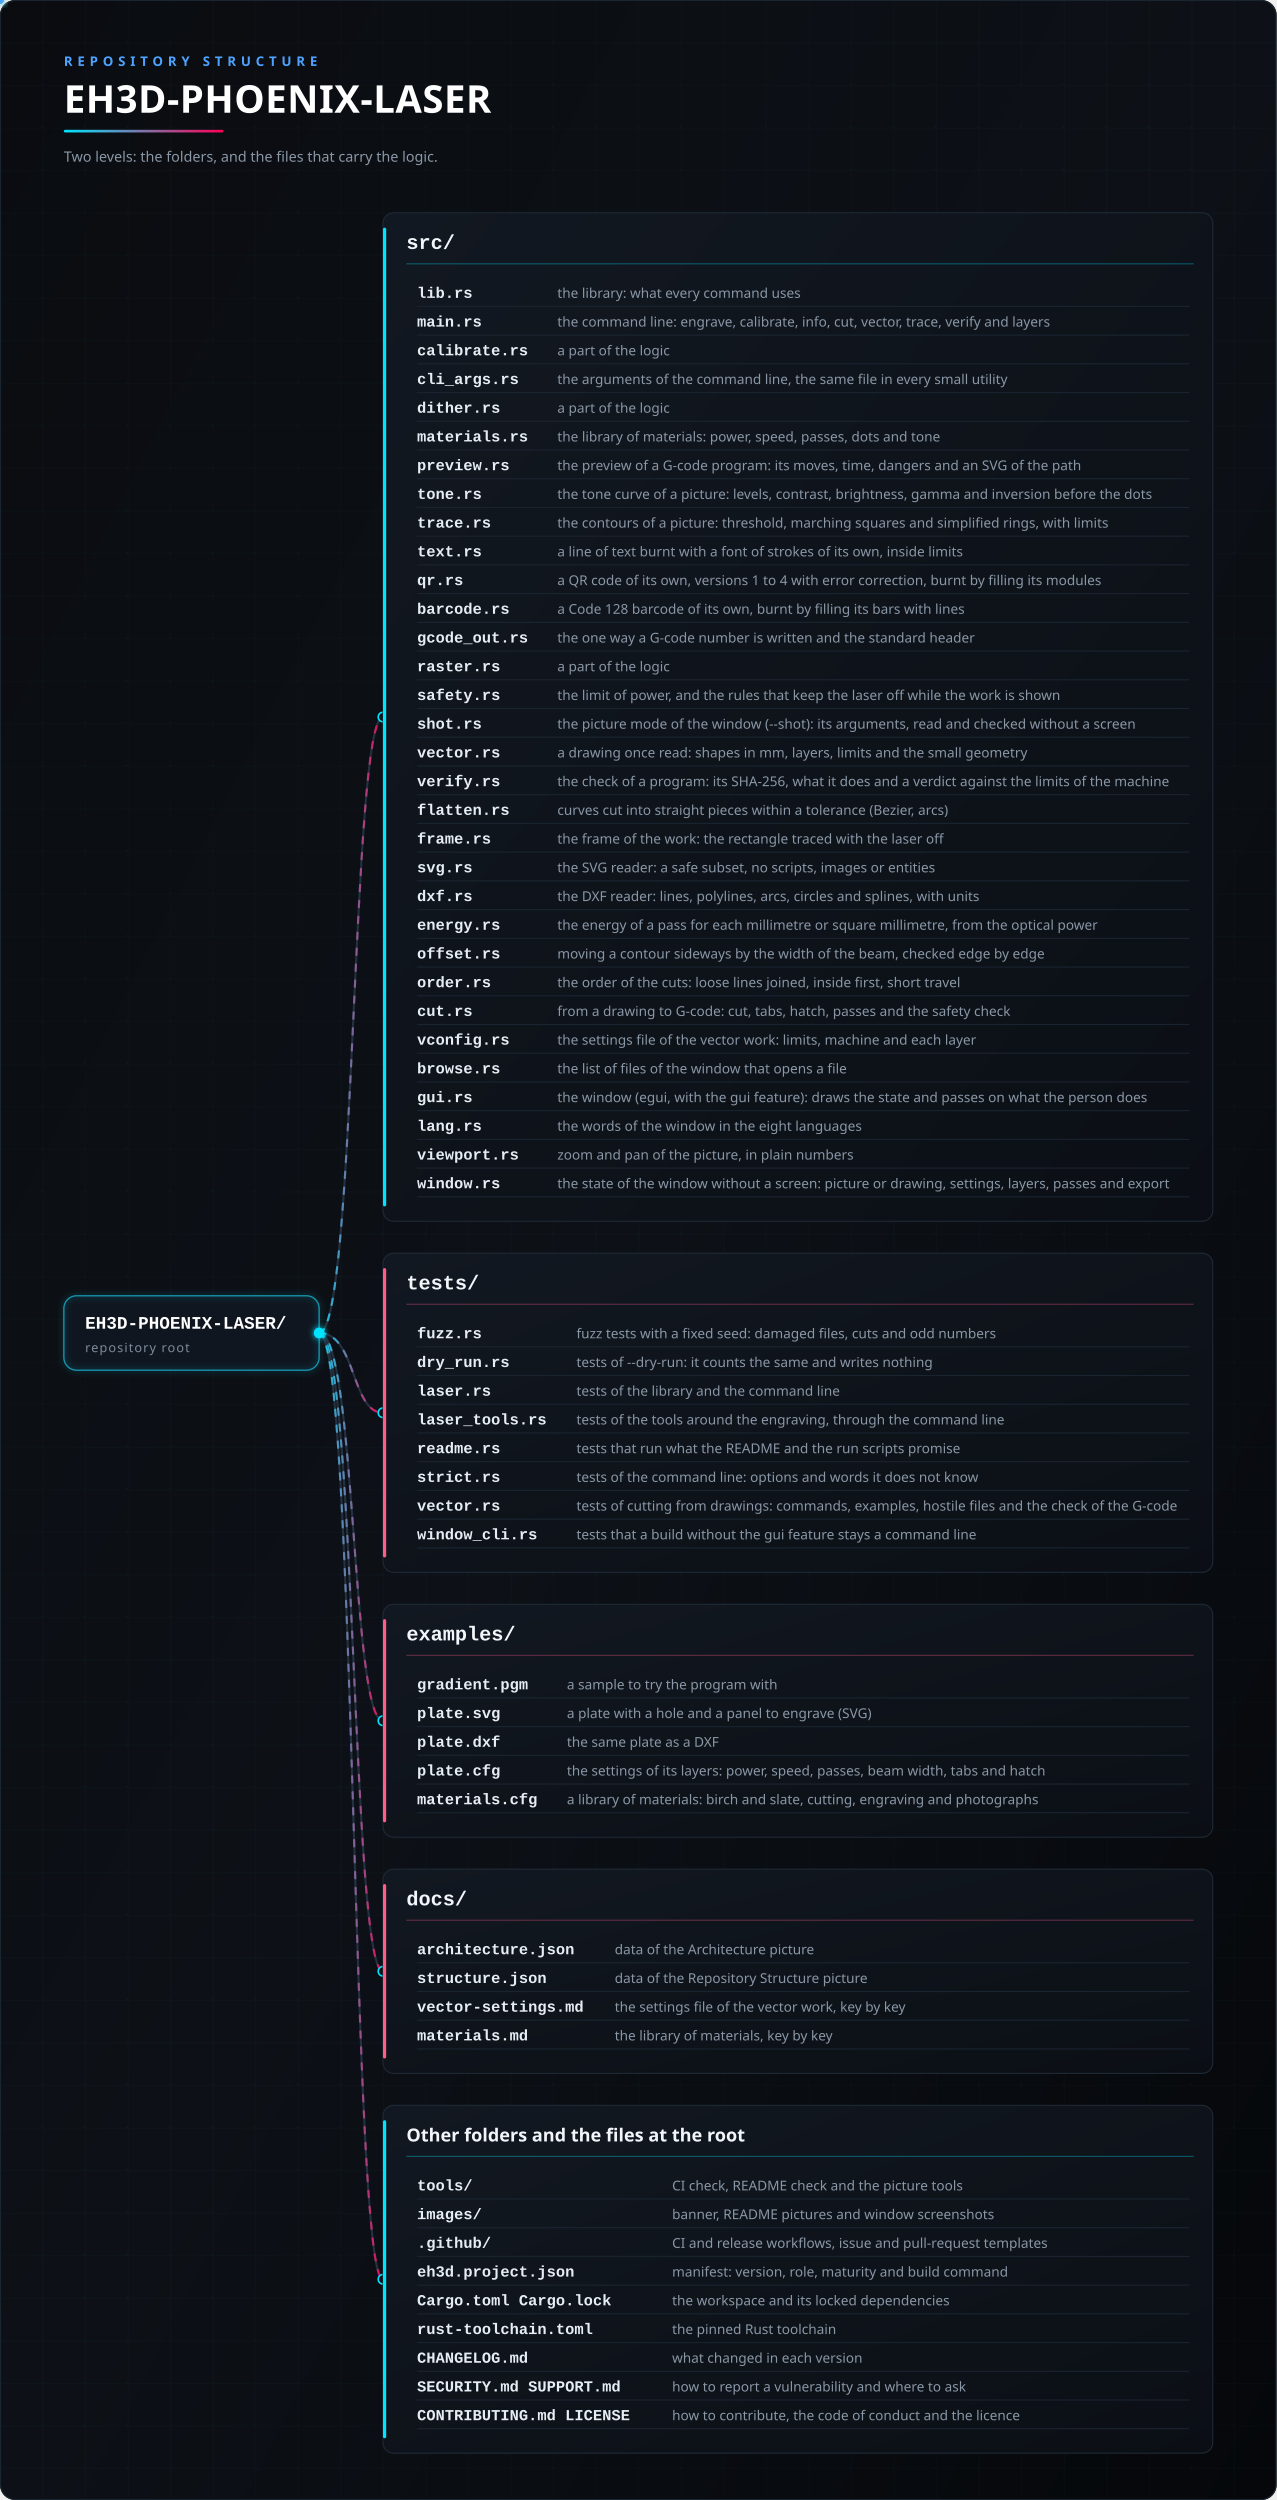
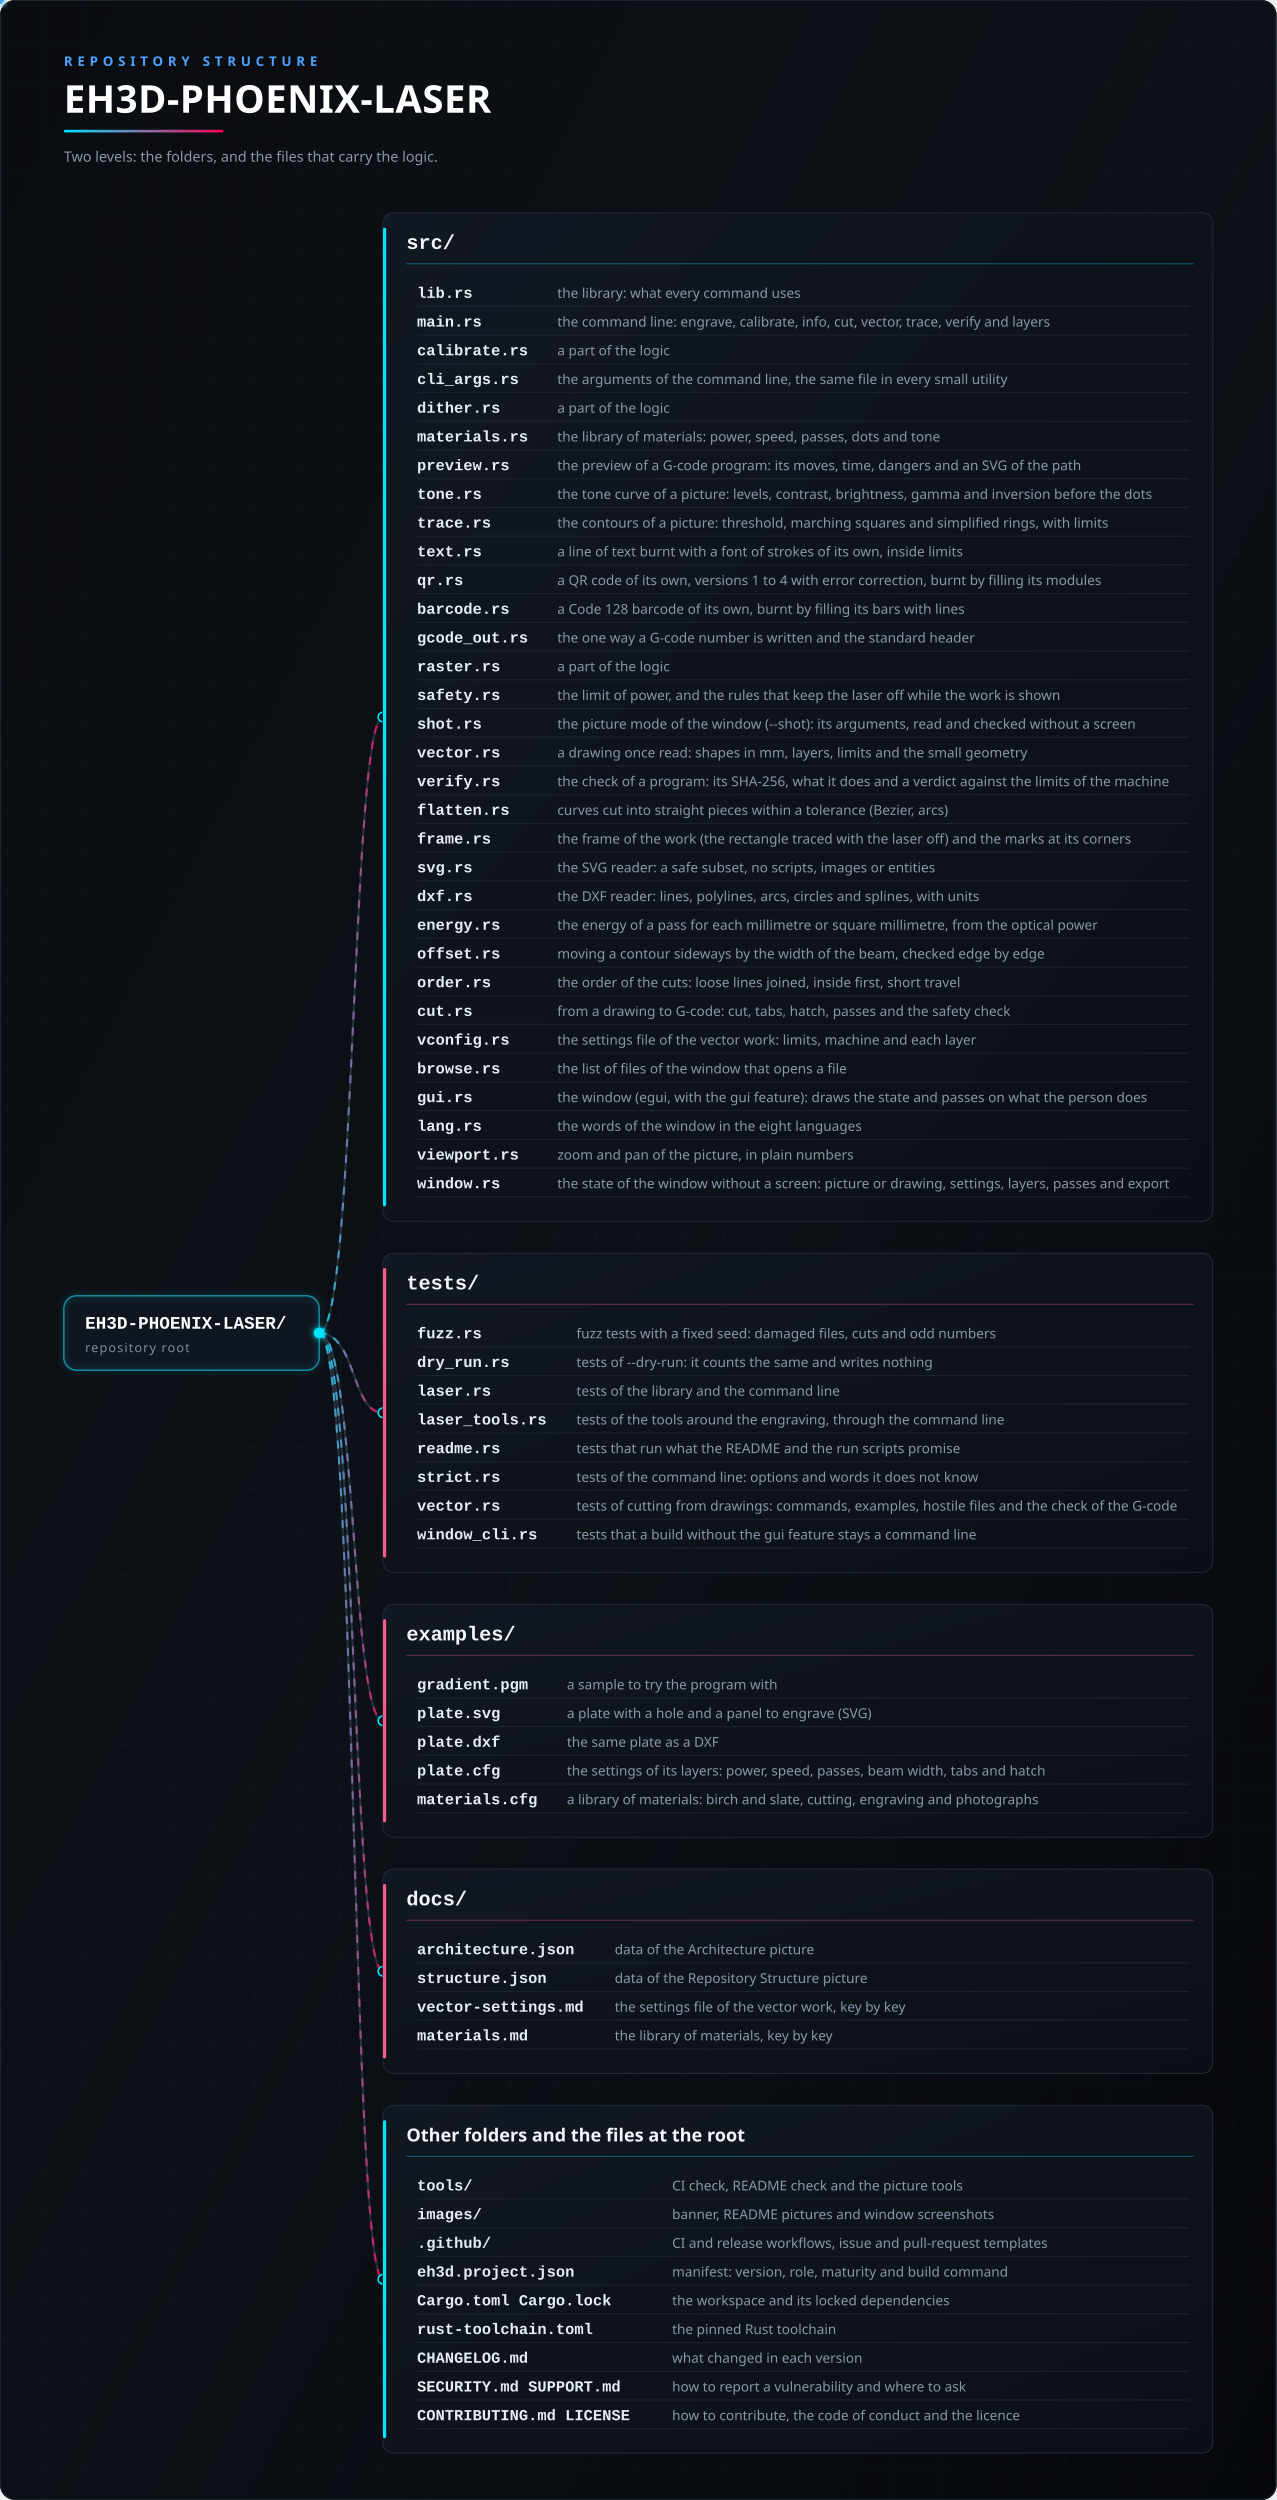
<svg xmlns="http://www.w3.org/2000/svg" viewBox="0 0 1200 2350" width="100%" role="img" aria-labelledby="t d">
  <defs>
    <linearGradient id="bg" x1="0" y1="0" x2="1" y2="1">
      <stop offset="0" stop-color="#0A0C10" />
      <stop offset="0.5" stop-color="#0D1117" />
      <stop offset="1" stop-color="#05070A" />
    </linearGradient>
    <linearGradient id="card" x1="0" y1="0" x2="1" y2="1">
      <stop offset="0" stop-color="#121821" />
      <stop offset="1" stop-color="#0B0F15" />
    </linearGradient>
    <linearGradient id="line" x1="0" y1="0" x2="1" y2="0">
      <stop offset="0" stop-color="#00E5FF" />
      <stop offset="1" stop-color="#FF0055" />
    </linearGradient>
    <filter id="glow" x="-50%" y="-50%" width="200%" height="200%">
      <feGaussianBlur stdDeviation="3" result="b" />
      <feMerge>
        <feMergeNode in="b" />
        <feMergeNode in="SourceGraphic" />
      </feMerge>
    </filter>
    <pattern id="grid" width="40" height="40" patternUnits="userSpaceOnUse">
      <path d="M40 0H0V40" fill="none" stroke="#00E5FF" stroke-opacity="0.035" />
      <circle cx="40" cy="40" r="1" fill="#00E5FF" fill-opacity="0.09" />
    </pattern>
  </defs>
  <rect width="1200" height="2350" rx="14" fill="url(#bg)" />
  <rect width="1200" height="2350" rx="14" fill="url(#grid)" />
  <rect x="0.5" y="0.5" width="1199" height="2349" rx="14" fill="none" stroke="#1B2530" />
  <text x="60" y="62" font-family="'Segoe UI','Noto Sans','Noto Sans CJK SC','Microsoft YaHei','Yu Gothic','Helvetica Neue',Helvetica,Arial,sans-serif" font-size="12.5" font-weight="600" fill="#4DA3FF" text-anchor="start" letter-spacing="4.5">REPOSITORY STRUCTURE</text>
  <text x="60" y="106" font-family="'Segoe UI','Noto Sans','Noto Sans CJK SC','Microsoft YaHei','Yu Gothic','Helvetica Neue',Helvetica,Arial,sans-serif" font-size="36" font-weight="700" fill="#FFFFFF" text-anchor="start" letter-spacing="0.5">EH3D-PHOENIX-LASER</text>
  <rect x="60" y="122" width="150" height="2.5" rx="1.25" fill="url(#line)">
    <animate attributeName="width" values="40;150;150" keyTimes="0;0.4;1" dur="3s" repeatCount="indefinite" />
  </rect>
  <text x="60" y="152" font-family="'Segoe UI','Noto Sans','Noto Sans CJK SC','Microsoft YaHei','Yu Gothic','Helvetica Neue',Helvetica,Arial,sans-serif" font-size="13.5" font-weight="400" fill="#8A97A6" text-anchor="start">Two levels: the folders, and the files that carry the logic.</text>
  <path id="c0" d="M300,1253 C335,1253 330,674 360,674" fill="none" stroke="#243140" stroke-width="2" />
  <path d="M300,1253 C335,1253 330,674 360,674" fill="none" stroke="url(#line)" stroke-width="2" stroke-linecap="round" stroke-dasharray="6 9" opacity="0.9">
    <animate attributeName="stroke-dashoffset" from="0" to="-30" dur="1.6s" repeatCount="indefinite" />
  </path>
  <circle cx="360" cy="674" r="4.5" fill="#0D1117" stroke="#00E5FF" stroke-width="1.5" />
  <path id="c1" d="M300,1253 C335,1253 330,1328 360,1328" fill="none" stroke="#243140" stroke-width="2" />
  <path d="M300,1253 C335,1253 330,1328 360,1328" fill="none" stroke="url(#line)" stroke-width="2" stroke-linecap="round" stroke-dasharray="6 9" opacity="0.9">
    <animate attributeName="stroke-dashoffset" from="0" to="-30" dur="1.6s" repeatCount="indefinite" />
  </path>
  <circle cx="360" cy="1328" r="4.5" fill="#0D1117" stroke="#00E5FF" stroke-width="1.5" />
  <path id="c2" d="M300,1253 C335,1253 330,1617.5 360,1617.5" fill="none" stroke="#243140" stroke-width="2" />
  <path d="M300,1253 C335,1253 330,1617.5 360,1617.5" fill="none" stroke="url(#line)" stroke-width="2" stroke-linecap="round" stroke-dasharray="6 9" opacity="0.9">
    <animate attributeName="stroke-dashoffset" from="0" to="-30" dur="1.6s" repeatCount="indefinite" />
  </path>
  <circle cx="360" cy="1617.5" r="4.5" fill="#0D1117" stroke="#00E5FF" stroke-width="1.5" />
  <path id="c3" d="M300,1253 C335,1253 330,1853 360,1853" fill="none" stroke="#243140" stroke-width="2" />
  <path d="M300,1253 C335,1253 330,1853 360,1853" fill="none" stroke="url(#line)" stroke-width="2" stroke-linecap="round" stroke-dasharray="6 9" opacity="0.9">
    <animate attributeName="stroke-dashoffset" from="0" to="-30" dur="1.6s" repeatCount="indefinite" />
  </path>
  <circle cx="360" cy="1853" r="4.5" fill="#0D1117" stroke="#00E5FF" stroke-width="1.5" />
  <path id="c4" d="M300,1253 C335,1253 330,2142.5 360,2142.5" fill="none" stroke="#243140" stroke-width="2" />
  <path d="M300,1253 C335,1253 330,2142.5 360,2142.5" fill="none" stroke="url(#line)" stroke-width="2" stroke-linecap="round" stroke-dasharray="6 9" opacity="0.9">
    <animate attributeName="stroke-dashoffset" from="0" to="-30" dur="1.6s" repeatCount="indefinite" />
  </path>
  <circle cx="360" cy="2142.5" r="4.5" fill="#0D1117" stroke="#00E5FF" stroke-width="1.5" />
  <circle r="3.5" fill="#00E5FF" filter="url(#glow)">
    <animateMotion dur="3.4s" repeatCount="indefinite">
      <mpath href="#c0" />
    </animateMotion>
  </circle>
  <circle r="3.5" fill="#4DA3FF" filter="url(#glow)">
    <animateMotion dur="4.2s" repeatCount="indefinite">
      <mpath href="#c1" />
    </animateMotion>
  </circle>
  <circle r="3.5" fill="#FFB300" filter="url(#glow)">
    <animateMotion dur="5.0s" repeatCount="indefinite">
      <mpath href="#c2" />
    </animateMotion>
  </circle>
  <circle r="3.5" fill="#00E5FF" filter="url(#glow)">
    <animateMotion dur="5.8s" repeatCount="indefinite">
      <mpath href="#c3" />
    </animateMotion>
  </circle>
  <circle r="3.5" fill="#4DA3FF" filter="url(#glow)">
    <animateMotion dur="6.6s" repeatCount="indefinite">
      <mpath href="#c4" />
    </animateMotion>
  </circle>
  <rect x="60" y="1218" width="240" height="70" rx="12" fill="#0F1620" stroke="#2A3A4C" stroke-width="1.2" />
  <rect x="60" y="1218" width="240" height="70" rx="12" fill="none" stroke="#00E5FF" stroke-opacity="0.5" stroke-width="1.2" filter="url(#glow)">
    <animate attributeName="stroke-opacity" values="0.15;0.6;0.15" dur="3.6s" repeatCount="indefinite" />
  </rect>
  <text x="80" y="1249" font-family="'JetBrains Mono','Cascadia Code','SFMono-Regular',Consolas,'Liberation Mono',monospace" font-size="16.6" font-weight="700" fill="#FFFFFF" text-anchor="start">EH3D-PHOENIX-LASER/</text>
  <text x="80" y="1271" font-family="'Segoe UI','Noto Sans','Noto Sans CJK SC','Microsoft YaHei','Yu Gothic','Helvetica Neue',Helvetica,Arial,sans-serif" font-size="12" font-weight="400" fill="#7D8A99" text-anchor="start" letter-spacing="1">repository root</text>
  <circle cx="300" cy="1253" r="5" fill="#00E5FF" filter="url(#glow)" />
  <rect x="360" y="200" width="780" height="948" rx="10" fill="url(#card)" stroke="#1E2A36" stroke-width="1" />
  <rect x="360" y="214" width="3" height="920" rx="1.5" fill="#00E5FF">
    <animate attributeName="opacity" values="0.55;1;0.55" dur="4s" begin="0s" repeatCount="indefinite" />
  </rect>
  <text x="382" y="234" font-family="'JetBrains Mono','Cascadia Code','SFMono-Regular',Consolas,'Liberation Mono',monospace" font-size="19" font-weight="700" fill="#F2F6FA" text-anchor="start">src/</text>
  <line x1="382" y1="248" x2="1122" y2="248" stroke="#00E5FF" stroke-opacity="0.35" stroke-width="1" />
  <text x="392" y="280" font-family="'JetBrains Mono','Cascadia Code','SFMono-Regular',Consolas,'Liberation Mono',monospace" font-size="14.5" font-weight="600" fill="#E6EDF3" text-anchor="start">lib.rs</text>
  <text x="523.88" y="280" font-family="'Segoe UI','Noto Sans','Noto Sans CJK SC','Microsoft YaHei','Yu Gothic','Helvetica Neue',Helvetica,Arial,sans-serif" font-size="12.8" font-weight="400" fill="#8A97A6" text-anchor="start">the library: what every command uses</text>
  <line x1="392" y1="288" x2="1118" y2="288" stroke="#1A2430" stroke-width="1" />
  <text x="392" y="307" font-family="'JetBrains Mono','Cascadia Code','SFMono-Regular',Consolas,'Liberation Mono',monospace" font-size="14.5" font-weight="600" fill="#E6EDF3" text-anchor="start">main.rs</text>
  <text x="523.88" y="307" font-family="'Segoe UI','Noto Sans','Noto Sans CJK SC','Microsoft YaHei','Yu Gothic','Helvetica Neue',Helvetica,Arial,sans-serif" font-size="12.8" font-weight="400" fill="#8A97A6" text-anchor="start">the command line: engrave, calibrate, info, cut, vector, trace, verify and layers</text>
  <line x1="392" y1="315" x2="1118" y2="315" stroke="#1A2430" stroke-width="1" />
  <text x="392" y="334" font-family="'JetBrains Mono','Cascadia Code','SFMono-Regular',Consolas,'Liberation Mono',monospace" font-size="14.5" font-weight="600" fill="#E6EDF3" text-anchor="start">calibrate.rs</text>
  <text x="523.88" y="334" font-family="'Segoe UI','Noto Sans','Noto Sans CJK SC','Microsoft YaHei','Yu Gothic','Helvetica Neue',Helvetica,Arial,sans-serif" font-size="12.8" font-weight="400" fill="#8A97A6" text-anchor="start">a part of the logic</text>
  <line x1="392" y1="342" x2="1118" y2="342" stroke="#1A2430" stroke-width="1" />
  <text x="392" y="361" font-family="'JetBrains Mono','Cascadia Code','SFMono-Regular',Consolas,'Liberation Mono',monospace" font-size="14.5" font-weight="600" fill="#E6EDF3" text-anchor="start">cli_args.rs</text>
  <text x="523.88" y="361" font-family="'Segoe UI','Noto Sans','Noto Sans CJK SC','Microsoft YaHei','Yu Gothic','Helvetica Neue',Helvetica,Arial,sans-serif" font-size="12.8" font-weight="400" fill="#8A97A6" text-anchor="start">the arguments of the command line, the same file in every small utility</text>
  <line x1="392" y1="369" x2="1118" y2="369" stroke="#1A2430" stroke-width="1" />
  <text x="392" y="388" font-family="'JetBrains Mono','Cascadia Code','SFMono-Regular',Consolas,'Liberation Mono',monospace" font-size="14.5" font-weight="600" fill="#E6EDF3" text-anchor="start">dither.rs</text>
  <text x="523.88" y="388" font-family="'Segoe UI','Noto Sans','Noto Sans CJK SC','Microsoft YaHei','Yu Gothic','Helvetica Neue',Helvetica,Arial,sans-serif" font-size="12.8" font-weight="400" fill="#8A97A6" text-anchor="start">a part of the logic</text>
  <line x1="392" y1="396" x2="1118" y2="396" stroke="#1A2430" stroke-width="1" />
  <text x="392" y="415" font-family="'JetBrains Mono','Cascadia Code','SFMono-Regular',Consolas,'Liberation Mono',monospace" font-size="14.5" font-weight="600" fill="#E6EDF3" text-anchor="start">materials.rs</text>
  <text x="523.88" y="415" font-family="'Segoe UI','Noto Sans','Noto Sans CJK SC','Microsoft YaHei','Yu Gothic','Helvetica Neue',Helvetica,Arial,sans-serif" font-size="12.8" font-weight="400" fill="#8A97A6" text-anchor="start">the library of materials: power, speed, passes, dots and tone</text>
  <line x1="392" y1="423" x2="1118" y2="423" stroke="#1A2430" stroke-width="1" />
  <text x="392" y="442" font-family="'JetBrains Mono','Cascadia Code','SFMono-Regular',Consolas,'Liberation Mono',monospace" font-size="14.5" font-weight="600" fill="#E6EDF3" text-anchor="start">preview.rs</text>
  <text x="523.88" y="442" font-family="'Segoe UI','Noto Sans','Noto Sans CJK SC','Microsoft YaHei','Yu Gothic','Helvetica Neue',Helvetica,Arial,sans-serif" font-size="12.8" font-weight="400" fill="#8A97A6" text-anchor="start">the preview of a G-code program: its moves, time, dangers and an SVG of the path</text>
  <line x1="392" y1="450" x2="1118" y2="450" stroke="#1A2430" stroke-width="1" />
  <text x="392" y="469" font-family="'JetBrains Mono','Cascadia Code','SFMono-Regular',Consolas,'Liberation Mono',monospace" font-size="14.5" font-weight="600" fill="#E6EDF3" text-anchor="start">tone.rs</text>
  <text x="523.88" y="469" font-family="'Segoe UI','Noto Sans','Noto Sans CJK SC','Microsoft YaHei','Yu Gothic','Helvetica Neue',Helvetica,Arial,sans-serif" font-size="12.8" font-weight="400" fill="#8A97A6" text-anchor="start">the tone curve of a picture: levels, contrast, brightness, gamma and inversion before the dots</text>
  <line x1="392" y1="477" x2="1118" y2="477" stroke="#1A2430" stroke-width="1" />
  <text x="392" y="496" font-family="'JetBrains Mono','Cascadia Code','SFMono-Regular',Consolas,'Liberation Mono',monospace" font-size="14.5" font-weight="600" fill="#E6EDF3" text-anchor="start">trace.rs</text>
  <text x="523.88" y="496" font-family="'Segoe UI','Noto Sans','Noto Sans CJK SC','Microsoft YaHei','Yu Gothic','Helvetica Neue',Helvetica,Arial,sans-serif" font-size="12.8" font-weight="400" fill="#8A97A6" text-anchor="start">the contours of a picture: threshold, marching squares and simplified rings, with limits</text>
  <line x1="392" y1="504" x2="1118" y2="504" stroke="#1A2430" stroke-width="1" />
  <text x="392" y="523" font-family="'JetBrains Mono','Cascadia Code','SFMono-Regular',Consolas,'Liberation Mono',monospace" font-size="14.5" font-weight="600" fill="#E6EDF3" text-anchor="start">text.rs</text>
  <text x="523.88" y="523" font-family="'Segoe UI','Noto Sans','Noto Sans CJK SC','Microsoft YaHei','Yu Gothic','Helvetica Neue',Helvetica,Arial,sans-serif" font-size="12.8" font-weight="400" fill="#8A97A6" text-anchor="start">a line of text burnt with a font of strokes of its own, inside limits</text>
  <line x1="392" y1="531" x2="1118" y2="531" stroke="#1A2430" stroke-width="1" />
  <text x="392" y="550" font-family="'JetBrains Mono','Cascadia Code','SFMono-Regular',Consolas,'Liberation Mono',monospace" font-size="14.5" font-weight="600" fill="#E6EDF3" text-anchor="start">qr.rs</text>
  <text x="523.88" y="550" font-family="'Segoe UI','Noto Sans','Noto Sans CJK SC','Microsoft YaHei','Yu Gothic','Helvetica Neue',Helvetica,Arial,sans-serif" font-size="12.8" font-weight="400" fill="#8A97A6" text-anchor="start">a QR code of its own, versions 1 to 4 with error correction, burnt by filling its modules</text>
  <line x1="392" y1="558" x2="1118" y2="558" stroke="#1A2430" stroke-width="1" />
  <text x="392" y="577" font-family="'JetBrains Mono','Cascadia Code','SFMono-Regular',Consolas,'Liberation Mono',monospace" font-size="14.5" font-weight="600" fill="#E6EDF3" text-anchor="start">barcode.rs</text>
  <text x="523.88" y="577" font-family="'Segoe UI','Noto Sans','Noto Sans CJK SC','Microsoft YaHei','Yu Gothic','Helvetica Neue',Helvetica,Arial,sans-serif" font-size="12.8" font-weight="400" fill="#8A97A6" text-anchor="start">a Code 128 barcode of its own, burnt by filling its bars with lines</text>
  <line x1="392" y1="585" x2="1118" y2="585" stroke="#1A2430" stroke-width="1" />
  <text x="392" y="604" font-family="'JetBrains Mono','Cascadia Code','SFMono-Regular',Consolas,'Liberation Mono',monospace" font-size="14.5" font-weight="600" fill="#E6EDF3" text-anchor="start">gcode_out.rs</text>
  <text x="523.88" y="604" font-family="'Segoe UI','Noto Sans','Noto Sans CJK SC','Microsoft YaHei','Yu Gothic','Helvetica Neue',Helvetica,Arial,sans-serif" font-size="12.8" font-weight="400" fill="#8A97A6" text-anchor="start">the one way a G-code number is written and the standard header</text>
  <line x1="392" y1="612" x2="1118" y2="612" stroke="#1A2430" stroke-width="1" />
  <text x="392" y="631" font-family="'JetBrains Mono','Cascadia Code','SFMono-Regular',Consolas,'Liberation Mono',monospace" font-size="14.5" font-weight="600" fill="#E6EDF3" text-anchor="start">raster.rs</text>
  <text x="523.88" y="631" font-family="'Segoe UI','Noto Sans','Noto Sans CJK SC','Microsoft YaHei','Yu Gothic','Helvetica Neue',Helvetica,Arial,sans-serif" font-size="12.8" font-weight="400" fill="#8A97A6" text-anchor="start">a part of the logic</text>
  <line x1="392" y1="639" x2="1118" y2="639" stroke="#1A2430" stroke-width="1" />
  <text x="392" y="658" font-family="'JetBrains Mono','Cascadia Code','SFMono-Regular',Consolas,'Liberation Mono',monospace" font-size="14.5" font-weight="600" fill="#E6EDF3" text-anchor="start">safety.rs</text>
  <text x="523.88" y="658" font-family="'Segoe UI','Noto Sans','Noto Sans CJK SC','Microsoft YaHei','Yu Gothic','Helvetica Neue',Helvetica,Arial,sans-serif" font-size="12.8" font-weight="400" fill="#8A97A6" text-anchor="start">the limit of power, and the rules that keep the laser off while the work is shown</text>
  <line x1="392" y1="666" x2="1118" y2="666" stroke="#1A2430" stroke-width="1" />
  <text x="392" y="685" font-family="'JetBrains Mono','Cascadia Code','SFMono-Regular',Consolas,'Liberation Mono',monospace" font-size="14.5" font-weight="600" fill="#E6EDF3" text-anchor="start">shot.rs</text>
  <text x="523.88" y="685" font-family="'Segoe UI','Noto Sans','Noto Sans CJK SC','Microsoft YaHei','Yu Gothic','Helvetica Neue',Helvetica,Arial,sans-serif" font-size="12.8" font-weight="400" fill="#8A97A6" text-anchor="start">the picture mode of the window (--shot): its arguments, read and checked without a screen</text>
  <line x1="392" y1="693" x2="1118" y2="693" stroke="#1A2430" stroke-width="1" />
  <text x="392" y="712" font-family="'JetBrains Mono','Cascadia Code','SFMono-Regular',Consolas,'Liberation Mono',monospace" font-size="14.5" font-weight="600" fill="#E6EDF3" text-anchor="start">vector.rs</text>
  <text x="523.88" y="712" font-family="'Segoe UI','Noto Sans','Noto Sans CJK SC','Microsoft YaHei','Yu Gothic','Helvetica Neue',Helvetica,Arial,sans-serif" font-size="12.8" font-weight="400" fill="#8A97A6" text-anchor="start">a drawing once read: shapes in mm, layers, limits and the small geometry</text>
  <line x1="392" y1="720" x2="1118" y2="720" stroke="#1A2430" stroke-width="1" />
  <text x="392" y="739" font-family="'JetBrains Mono','Cascadia Code','SFMono-Regular',Consolas,'Liberation Mono',monospace" font-size="14.5" font-weight="600" fill="#E6EDF3" text-anchor="start">verify.rs</text>
  <text x="523.88" y="739" font-family="'Segoe UI','Noto Sans','Noto Sans CJK SC','Microsoft YaHei','Yu Gothic','Helvetica Neue',Helvetica,Arial,sans-serif" font-size="12.8" font-weight="400" fill="#8A97A6" text-anchor="start">the check of a program: its SHA-256, what it does and a verdict against the limits of the machine</text>
  <line x1="392" y1="747" x2="1118" y2="747" stroke="#1A2430" stroke-width="1" />
  <text x="392" y="766" font-family="'JetBrains Mono','Cascadia Code','SFMono-Regular',Consolas,'Liberation Mono',monospace" font-size="14.5" font-weight="600" fill="#E6EDF3" text-anchor="start">flatten.rs</text>
  <text x="523.88" y="766" font-family="'Segoe UI','Noto Sans','Noto Sans CJK SC','Microsoft YaHei','Yu Gothic','Helvetica Neue',Helvetica,Arial,sans-serif" font-size="12.8" font-weight="400" fill="#8A97A6" text-anchor="start">curves cut into straight pieces within a tolerance (Bezier, arcs)</text>
  <line x1="392" y1="774" x2="1118" y2="774" stroke="#1A2430" stroke-width="1" />
  <text x="392" y="793" font-family="'JetBrains Mono','Cascadia Code','SFMono-Regular',Consolas,'Liberation Mono',monospace" font-size="14.5" font-weight="600" fill="#E6EDF3" text-anchor="start">frame.rs</text>
-   <text x="523.88" y="793" font-family="'Segoe UI','Noto Sans','Noto Sans CJK SC','Microsoft YaHei','Yu Gothic','Helvetica Neue',Helvetica,Arial,sans-serif" font-size="12.8" font-weight="400" fill="#8A97A6" text-anchor="start">the frame of the work: the rectangle traced with the laser off</text>
+   <text x="523.88" y="793" font-family="'Segoe UI','Noto Sans','Noto Sans CJK SC','Microsoft YaHei','Yu Gothic','Helvetica Neue',Helvetica,Arial,sans-serif" font-size="12.8" font-weight="400" fill="#8A97A6" text-anchor="start">the frame of the work (the rectangle traced with the laser off) and the marks at its corners</text>
  <line x1="392" y1="801" x2="1118" y2="801" stroke="#1A2430" stroke-width="1" />
  <text x="392" y="820" font-family="'JetBrains Mono','Cascadia Code','SFMono-Regular',Consolas,'Liberation Mono',monospace" font-size="14.5" font-weight="600" fill="#E6EDF3" text-anchor="start">svg.rs</text>
  <text x="523.88" y="820" font-family="'Segoe UI','Noto Sans','Noto Sans CJK SC','Microsoft YaHei','Yu Gothic','Helvetica Neue',Helvetica,Arial,sans-serif" font-size="12.8" font-weight="400" fill="#8A97A6" text-anchor="start">the SVG reader: a safe subset, no scripts, images or entities</text>
  <line x1="392" y1="828" x2="1118" y2="828" stroke="#1A2430" stroke-width="1" />
  <text x="392" y="847" font-family="'JetBrains Mono','Cascadia Code','SFMono-Regular',Consolas,'Liberation Mono',monospace" font-size="14.5" font-weight="600" fill="#E6EDF3" text-anchor="start">dxf.rs</text>
  <text x="523.88" y="847" font-family="'Segoe UI','Noto Sans','Noto Sans CJK SC','Microsoft YaHei','Yu Gothic','Helvetica Neue',Helvetica,Arial,sans-serif" font-size="12.8" font-weight="400" fill="#8A97A6" text-anchor="start">the DXF reader: lines, polylines, arcs, circles and splines, with units</text>
  <line x1="392" y1="855" x2="1118" y2="855" stroke="#1A2430" stroke-width="1" />
  <text x="392" y="874" font-family="'JetBrains Mono','Cascadia Code','SFMono-Regular',Consolas,'Liberation Mono',monospace" font-size="14.5" font-weight="600" fill="#E6EDF3" text-anchor="start">energy.rs</text>
  <text x="523.88" y="874" font-family="'Segoe UI','Noto Sans','Noto Sans CJK SC','Microsoft YaHei','Yu Gothic','Helvetica Neue',Helvetica,Arial,sans-serif" font-size="12.8" font-weight="400" fill="#8A97A6" text-anchor="start">the energy of a pass for each millimetre or square millimetre, from the optical power</text>
  <line x1="392" y1="882" x2="1118" y2="882" stroke="#1A2430" stroke-width="1" />
  <text x="392" y="901" font-family="'JetBrains Mono','Cascadia Code','SFMono-Regular',Consolas,'Liberation Mono',monospace" font-size="14.5" font-weight="600" fill="#E6EDF3" text-anchor="start">offset.rs</text>
  <text x="523.88" y="901" font-family="'Segoe UI','Noto Sans','Noto Sans CJK SC','Microsoft YaHei','Yu Gothic','Helvetica Neue',Helvetica,Arial,sans-serif" font-size="12.8" font-weight="400" fill="#8A97A6" text-anchor="start">moving a contour sideways by the width of the beam, checked edge by edge</text>
  <line x1="392" y1="909" x2="1118" y2="909" stroke="#1A2430" stroke-width="1" />
  <text x="392" y="928" font-family="'JetBrains Mono','Cascadia Code','SFMono-Regular',Consolas,'Liberation Mono',monospace" font-size="14.5" font-weight="600" fill="#E6EDF3" text-anchor="start">order.rs</text>
  <text x="523.88" y="928" font-family="'Segoe UI','Noto Sans','Noto Sans CJK SC','Microsoft YaHei','Yu Gothic','Helvetica Neue',Helvetica,Arial,sans-serif" font-size="12.8" font-weight="400" fill="#8A97A6" text-anchor="start">the order of the cuts: loose lines joined, inside first, short travel</text>
  <line x1="392" y1="936" x2="1118" y2="936" stroke="#1A2430" stroke-width="1" />
  <text x="392" y="955" font-family="'JetBrains Mono','Cascadia Code','SFMono-Regular',Consolas,'Liberation Mono',monospace" font-size="14.5" font-weight="600" fill="#E6EDF3" text-anchor="start">cut.rs</text>
  <text x="523.88" y="955" font-family="'Segoe UI','Noto Sans','Noto Sans CJK SC','Microsoft YaHei','Yu Gothic','Helvetica Neue',Helvetica,Arial,sans-serif" font-size="12.8" font-weight="400" fill="#8A97A6" text-anchor="start">from a drawing to G-code: cut, tabs, hatch, passes and the safety check</text>
  <line x1="392" y1="963" x2="1118" y2="963" stroke="#1A2430" stroke-width="1" />
  <text x="392" y="982" font-family="'JetBrains Mono','Cascadia Code','SFMono-Regular',Consolas,'Liberation Mono',monospace" font-size="14.5" font-weight="600" fill="#E6EDF3" text-anchor="start">vconfig.rs</text>
  <text x="523.88" y="982" font-family="'Segoe UI','Noto Sans','Noto Sans CJK SC','Microsoft YaHei','Yu Gothic','Helvetica Neue',Helvetica,Arial,sans-serif" font-size="12.8" font-weight="400" fill="#8A97A6" text-anchor="start">the settings file of the vector work: limits, machine and each layer</text>
  <line x1="392" y1="990" x2="1118" y2="990" stroke="#1A2430" stroke-width="1" />
  <text x="392" y="1009" font-family="'JetBrains Mono','Cascadia Code','SFMono-Regular',Consolas,'Liberation Mono',monospace" font-size="14.5" font-weight="600" fill="#E6EDF3" text-anchor="start">browse.rs</text>
  <text x="523.88" y="1009" font-family="'Segoe UI','Noto Sans','Noto Sans CJK SC','Microsoft YaHei','Yu Gothic','Helvetica Neue',Helvetica,Arial,sans-serif" font-size="12.8" font-weight="400" fill="#8A97A6" text-anchor="start">the list of files of the window that opens a file</text>
  <line x1="392" y1="1017" x2="1118" y2="1017" stroke="#1A2430" stroke-width="1" />
  <text x="392" y="1036" font-family="'JetBrains Mono','Cascadia Code','SFMono-Regular',Consolas,'Liberation Mono',monospace" font-size="14.5" font-weight="600" fill="#E6EDF3" text-anchor="start">gui.rs</text>
  <text x="523.88" y="1036" font-family="'Segoe UI','Noto Sans','Noto Sans CJK SC','Microsoft YaHei','Yu Gothic','Helvetica Neue',Helvetica,Arial,sans-serif" font-size="12.8" font-weight="400" fill="#8A97A6" text-anchor="start">the window (egui, with the gui feature): draws the state and passes on what the person does</text>
  <line x1="392" y1="1044" x2="1118" y2="1044" stroke="#1A2430" stroke-width="1" />
  <text x="392" y="1063" font-family="'JetBrains Mono','Cascadia Code','SFMono-Regular',Consolas,'Liberation Mono',monospace" font-size="14.5" font-weight="600" fill="#E6EDF3" text-anchor="start">lang.rs</text>
  <text x="523.88" y="1063" font-family="'Segoe UI','Noto Sans','Noto Sans CJK SC','Microsoft YaHei','Yu Gothic','Helvetica Neue',Helvetica,Arial,sans-serif" font-size="12.8" font-weight="400" fill="#8A97A6" text-anchor="start">the words of the window in the eight languages</text>
  <line x1="392" y1="1071" x2="1118" y2="1071" stroke="#1A2430" stroke-width="1" />
  <text x="392" y="1090" font-family="'JetBrains Mono','Cascadia Code','SFMono-Regular',Consolas,'Liberation Mono',monospace" font-size="14.5" font-weight="600" fill="#E6EDF3" text-anchor="start">viewport.rs</text>
  <text x="523.88" y="1090" font-family="'Segoe UI','Noto Sans','Noto Sans CJK SC','Microsoft YaHei','Yu Gothic','Helvetica Neue',Helvetica,Arial,sans-serif" font-size="12.8" font-weight="400" fill="#8A97A6" text-anchor="start">zoom and pan of the picture, in plain numbers</text>
  <line x1="392" y1="1098" x2="1118" y2="1098" stroke="#1A2430" stroke-width="1" />
  <text x="392" y="1117" font-family="'JetBrains Mono','Cascadia Code','SFMono-Regular',Consolas,'Liberation Mono',monospace" font-size="14.5" font-weight="600" fill="#E6EDF3" text-anchor="start">window.rs</text>
  <text x="523.88" y="1117" font-family="'Segoe UI','Noto Sans','Noto Sans CJK SC','Microsoft YaHei','Yu Gothic','Helvetica Neue',Helvetica,Arial,sans-serif" font-size="12.8" font-weight="400" fill="#8A97A6" text-anchor="start">the state of the window without a screen: picture or drawing, settings, layers, passes and export</text>
  <line x1="392" y1="1125" x2="1118" y2="1125" stroke="#1A2430" stroke-width="1" />
  <rect x="360" y="1178" width="780" height="300" rx="10" fill="url(#card)" stroke="#1E2A36" stroke-width="1" />
  <rect x="360" y="1192" width="3" height="272" rx="1.5" fill="#FF5C8A">
    <animate attributeName="opacity" values="0.55;1;0.55" dur="4s" begin="0.6s" repeatCount="indefinite" />
  </rect>
  <text x="382" y="1212" font-family="'JetBrains Mono','Cascadia Code','SFMono-Regular',Consolas,'Liberation Mono',monospace" font-size="19" font-weight="700" fill="#F2F6FA" text-anchor="start">tests/</text>
  <line x1="382" y1="1226" x2="1122" y2="1226" stroke="#FF5C8A" stroke-opacity="0.35" stroke-width="1" />
  <text x="392" y="1258" font-family="'JetBrains Mono','Cascadia Code','SFMono-Regular',Consolas,'Liberation Mono',monospace" font-size="14.5" font-weight="600" fill="#E6EDF3" text-anchor="start">fuzz.rs</text>
  <text x="541.86" y="1258" font-family="'Segoe UI','Noto Sans','Noto Sans CJK SC','Microsoft YaHei','Yu Gothic','Helvetica Neue',Helvetica,Arial,sans-serif" font-size="12.8" font-weight="400" fill="#8A97A6" text-anchor="start">fuzz tests with a fixed seed: damaged files, cuts and odd numbers</text>
  <line x1="392" y1="1266" x2="1118" y2="1266" stroke="#1A2430" stroke-width="1" />
  <text x="392" y="1285" font-family="'JetBrains Mono','Cascadia Code','SFMono-Regular',Consolas,'Liberation Mono',monospace" font-size="14.5" font-weight="600" fill="#E6EDF3" text-anchor="start">dry_run.rs</text>
  <text x="541.86" y="1285" font-family="'Segoe UI','Noto Sans','Noto Sans CJK SC','Microsoft YaHei','Yu Gothic','Helvetica Neue',Helvetica,Arial,sans-serif" font-size="12.8" font-weight="400" fill="#8A97A6" text-anchor="start">tests of --dry-run: it counts the same and writes nothing</text>
  <line x1="392" y1="1293" x2="1118" y2="1293" stroke="#1A2430" stroke-width="1" />
  <text x="392" y="1312" font-family="'JetBrains Mono','Cascadia Code','SFMono-Regular',Consolas,'Liberation Mono',monospace" font-size="14.5" font-weight="600" fill="#E6EDF3" text-anchor="start">laser.rs</text>
  <text x="541.86" y="1312" font-family="'Segoe UI','Noto Sans','Noto Sans CJK SC','Microsoft YaHei','Yu Gothic','Helvetica Neue',Helvetica,Arial,sans-serif" font-size="12.8" font-weight="400" fill="#8A97A6" text-anchor="start">tests of the library and the command line</text>
  <line x1="392" y1="1320" x2="1118" y2="1320" stroke="#1A2430" stroke-width="1" />
  <text x="392" y="1339" font-family="'JetBrains Mono','Cascadia Code','SFMono-Regular',Consolas,'Liberation Mono',monospace" font-size="14.5" font-weight="600" fill="#E6EDF3" text-anchor="start">laser_tools.rs</text>
  <text x="541.86" y="1339" font-family="'Segoe UI','Noto Sans','Noto Sans CJK SC','Microsoft YaHei','Yu Gothic','Helvetica Neue',Helvetica,Arial,sans-serif" font-size="12.8" font-weight="400" fill="#8A97A6" text-anchor="start">tests of the tools around the engraving, through the command line</text>
  <line x1="392" y1="1347" x2="1118" y2="1347" stroke="#1A2430" stroke-width="1" />
  <text x="392" y="1366" font-family="'JetBrains Mono','Cascadia Code','SFMono-Regular',Consolas,'Liberation Mono',monospace" font-size="14.5" font-weight="600" fill="#E6EDF3" text-anchor="start">readme.rs</text>
  <text x="541.86" y="1366" font-family="'Segoe UI','Noto Sans','Noto Sans CJK SC','Microsoft YaHei','Yu Gothic','Helvetica Neue',Helvetica,Arial,sans-serif" font-size="12.8" font-weight="400" fill="#8A97A6" text-anchor="start">tests that run what the README and the run scripts promise</text>
  <line x1="392" y1="1374" x2="1118" y2="1374" stroke="#1A2430" stroke-width="1" />
  <text x="392" y="1393" font-family="'JetBrains Mono','Cascadia Code','SFMono-Regular',Consolas,'Liberation Mono',monospace" font-size="14.5" font-weight="600" fill="#E6EDF3" text-anchor="start">strict.rs</text>
  <text x="541.86" y="1393" font-family="'Segoe UI','Noto Sans','Noto Sans CJK SC','Microsoft YaHei','Yu Gothic','Helvetica Neue',Helvetica,Arial,sans-serif" font-size="12.8" font-weight="400" fill="#8A97A6" text-anchor="start">tests of the command line: options and words it does not know</text>
  <line x1="392" y1="1401" x2="1118" y2="1401" stroke="#1A2430" stroke-width="1" />
  <text x="392" y="1420" font-family="'JetBrains Mono','Cascadia Code','SFMono-Regular',Consolas,'Liberation Mono',monospace" font-size="14.5" font-weight="600" fill="#E6EDF3" text-anchor="start">vector.rs</text>
  <text x="541.86" y="1420" font-family="'Segoe UI','Noto Sans','Noto Sans CJK SC','Microsoft YaHei','Yu Gothic','Helvetica Neue',Helvetica,Arial,sans-serif" font-size="12.8" font-weight="400" fill="#8A97A6" text-anchor="start">tests of cutting from drawings: commands, examples, hostile files and the check of the G-code</text>
  <line x1="392" y1="1428" x2="1118" y2="1428" stroke="#1A2430" stroke-width="1" />
  <text x="392" y="1447" font-family="'JetBrains Mono','Cascadia Code','SFMono-Regular',Consolas,'Liberation Mono',monospace" font-size="14.5" font-weight="600" fill="#E6EDF3" text-anchor="start">window_cli.rs</text>
  <text x="541.86" y="1447" font-family="'Segoe UI','Noto Sans','Noto Sans CJK SC','Microsoft YaHei','Yu Gothic','Helvetica Neue',Helvetica,Arial,sans-serif" font-size="12.8" font-weight="400" fill="#8A97A6" text-anchor="start">tests that a build without the gui feature stays a command line</text>
  <line x1="392" y1="1455" x2="1118" y2="1455" stroke="#1A2430" stroke-width="1" />
  <rect x="360" y="1508" width="780" height="219" rx="10" fill="url(#card)" stroke="#1E2A36" stroke-width="1" />
  <rect x="360" y="1522" width="3" height="191" rx="1.5" fill="#FF5C8A">
    <animate attributeName="opacity" values="0.55;1;0.55" dur="4s" begin="1.2s" repeatCount="indefinite" />
  </rect>
  <text x="382" y="1542" font-family="'JetBrains Mono','Cascadia Code','SFMono-Regular',Consolas,'Liberation Mono',monospace" font-size="19" font-weight="700" fill="#F2F6FA" text-anchor="start">examples/</text>
  <line x1="382" y1="1556" x2="1122" y2="1556" stroke="#FF5C8A" stroke-opacity="0.35" stroke-width="1" />
  <text x="392" y="1588" font-family="'JetBrains Mono','Cascadia Code','SFMono-Regular',Consolas,'Liberation Mono',monospace" font-size="14.5" font-weight="600" fill="#E6EDF3" text-anchor="start">gradient.pgm</text>
  <text x="532.87" y="1588" font-family="'Segoe UI','Noto Sans','Noto Sans CJK SC','Microsoft YaHei','Yu Gothic','Helvetica Neue',Helvetica,Arial,sans-serif" font-size="12.8" font-weight="400" fill="#8A97A6" text-anchor="start">a sample to try the program with</text>
  <line x1="392" y1="1596" x2="1118" y2="1596" stroke="#1A2430" stroke-width="1" />
  <text x="392" y="1615" font-family="'JetBrains Mono','Cascadia Code','SFMono-Regular',Consolas,'Liberation Mono',monospace" font-size="14.5" font-weight="600" fill="#E6EDF3" text-anchor="start">plate.svg</text>
  <text x="532.87" y="1615" font-family="'Segoe UI','Noto Sans','Noto Sans CJK SC','Microsoft YaHei','Yu Gothic','Helvetica Neue',Helvetica,Arial,sans-serif" font-size="12.8" font-weight="400" fill="#8A97A6" text-anchor="start">a plate with a hole and a panel to engrave (SVG)</text>
  <line x1="392" y1="1623" x2="1118" y2="1623" stroke="#1A2430" stroke-width="1" />
  <text x="392" y="1642" font-family="'JetBrains Mono','Cascadia Code','SFMono-Regular',Consolas,'Liberation Mono',monospace" font-size="14.5" font-weight="600" fill="#E6EDF3" text-anchor="start">plate.dxf</text>
  <text x="532.87" y="1642" font-family="'Segoe UI','Noto Sans','Noto Sans CJK SC','Microsoft YaHei','Yu Gothic','Helvetica Neue',Helvetica,Arial,sans-serif" font-size="12.8" font-weight="400" fill="#8A97A6" text-anchor="start">the same plate as a DXF</text>
  <line x1="392" y1="1650" x2="1118" y2="1650" stroke="#1A2430" stroke-width="1" />
  <text x="392" y="1669" font-family="'JetBrains Mono','Cascadia Code','SFMono-Regular',Consolas,'Liberation Mono',monospace" font-size="14.5" font-weight="600" fill="#E6EDF3" text-anchor="start">plate.cfg</text>
  <text x="532.87" y="1669" font-family="'Segoe UI','Noto Sans','Noto Sans CJK SC','Microsoft YaHei','Yu Gothic','Helvetica Neue',Helvetica,Arial,sans-serif" font-size="12.8" font-weight="400" fill="#8A97A6" text-anchor="start">the settings of its layers: power, speed, passes, beam width, tabs and hatch</text>
  <line x1="392" y1="1677" x2="1118" y2="1677" stroke="#1A2430" stroke-width="1" />
  <text x="392" y="1696" font-family="'JetBrains Mono','Cascadia Code','SFMono-Regular',Consolas,'Liberation Mono',monospace" font-size="14.5" font-weight="600" fill="#E6EDF3" text-anchor="start">materials.cfg</text>
  <text x="532.87" y="1696" font-family="'Segoe UI','Noto Sans','Noto Sans CJK SC','Microsoft YaHei','Yu Gothic','Helvetica Neue',Helvetica,Arial,sans-serif" font-size="12.8" font-weight="400" fill="#8A97A6" text-anchor="start">a library of materials: birch and slate, cutting, engraving and photographs</text>
  <line x1="392" y1="1704" x2="1118" y2="1704" stroke="#1A2430" stroke-width="1" />
  <rect x="360" y="1757" width="780" height="192" rx="10" fill="url(#card)" stroke="#1E2A36" stroke-width="1" />
  <rect x="360" y="1771" width="3" height="164" rx="1.5" fill="#FF5C8A">
    <animate attributeName="opacity" values="0.55;1;0.55" dur="4s" begin="1.8s" repeatCount="indefinite" />
  </rect>
  <text x="382" y="1791" font-family="'JetBrains Mono','Cascadia Code','SFMono-Regular',Consolas,'Liberation Mono',monospace" font-size="19" font-weight="700" fill="#F2F6FA" text-anchor="start">docs/</text>
  <line x1="382" y1="1805" x2="1122" y2="1805" stroke="#FF5C8A" stroke-opacity="0.35" stroke-width="1" />
  <text x="392" y="1837" font-family="'JetBrains Mono','Cascadia Code','SFMono-Regular',Consolas,'Liberation Mono',monospace" font-size="14.5" font-weight="600" fill="#E6EDF3" text-anchor="start">architecture.json</text>
  <text x="577.82" y="1837" font-family="'Segoe UI','Noto Sans','Noto Sans CJK SC','Microsoft YaHei','Yu Gothic','Helvetica Neue',Helvetica,Arial,sans-serif" font-size="12.8" font-weight="400" fill="#8A97A6" text-anchor="start">data of the Architecture picture</text>
  <line x1="392" y1="1845" x2="1118" y2="1845" stroke="#1A2430" stroke-width="1" />
  <text x="392" y="1864" font-family="'JetBrains Mono','Cascadia Code','SFMono-Regular',Consolas,'Liberation Mono',monospace" font-size="14.5" font-weight="600" fill="#E6EDF3" text-anchor="start">structure.json</text>
  <text x="577.82" y="1864" font-family="'Segoe UI','Noto Sans','Noto Sans CJK SC','Microsoft YaHei','Yu Gothic','Helvetica Neue',Helvetica,Arial,sans-serif" font-size="12.8" font-weight="400" fill="#8A97A6" text-anchor="start">data of the Repository Structure picture</text>
  <line x1="392" y1="1872" x2="1118" y2="1872" stroke="#1A2430" stroke-width="1" />
  <text x="392" y="1891" font-family="'JetBrains Mono','Cascadia Code','SFMono-Regular',Consolas,'Liberation Mono',monospace" font-size="14.5" font-weight="600" fill="#E6EDF3" text-anchor="start">vector-settings.md</text>
  <text x="577.82" y="1891" font-family="'Segoe UI','Noto Sans','Noto Sans CJK SC','Microsoft YaHei','Yu Gothic','Helvetica Neue',Helvetica,Arial,sans-serif" font-size="12.8" font-weight="400" fill="#8A97A6" text-anchor="start">the settings file of the vector work, key by key</text>
  <line x1="392" y1="1899" x2="1118" y2="1899" stroke="#1A2430" stroke-width="1" />
  <text x="392" y="1918" font-family="'JetBrains Mono','Cascadia Code','SFMono-Regular',Consolas,'Liberation Mono',monospace" font-size="14.5" font-weight="600" fill="#E6EDF3" text-anchor="start">materials.md</text>
  <text x="577.82" y="1918" font-family="'Segoe UI','Noto Sans','Noto Sans CJK SC','Microsoft YaHei','Yu Gothic','Helvetica Neue',Helvetica,Arial,sans-serif" font-size="12.8" font-weight="400" fill="#8A97A6" text-anchor="start">the library of materials, key by key</text>
  <line x1="392" y1="1926" x2="1118" y2="1926" stroke="#1A2430" stroke-width="1" />
  <rect x="360" y="1979" width="780" height="327" rx="10" fill="url(#card)" stroke="#1E2A36" stroke-width="1" />
  <rect x="360" y="1993" width="3" height="299" rx="1.5" fill="#00E5FF">
    <animate attributeName="opacity" values="0.55;1;0.55" dur="4s" begin="2.4s" repeatCount="indefinite" />
  </rect>
  <text x="382" y="2013" font-family="'Segoe UI','Noto Sans','Noto Sans CJK SC','Microsoft YaHei','Yu Gothic','Helvetica Neue',Helvetica,Arial,sans-serif" font-size="17" font-weight="700" fill="#F2F6FA" text-anchor="start">Other folders and the files at the root</text>
  <line x1="382" y1="2027" x2="1122" y2="2027" stroke="#00E5FF" stroke-opacity="0.35" stroke-width="1" />
  <text x="392" y="2059" font-family="'JetBrains Mono','Cascadia Code','SFMono-Regular',Consolas,'Liberation Mono',monospace" font-size="14.5" font-weight="600" fill="#E6EDF3" text-anchor="start">tools/</text>
  <text x="631.76" y="2059" font-family="'Segoe UI','Noto Sans','Noto Sans CJK SC','Microsoft YaHei','Yu Gothic','Helvetica Neue',Helvetica,Arial,sans-serif" font-size="12.8" font-weight="400" fill="#8A97A6" text-anchor="start">CI check, README check and the picture tools</text>
  <line x1="392" y1="2067" x2="1118" y2="2067" stroke="#1A2430" stroke-width="1" />
  <text x="392" y="2086" font-family="'JetBrains Mono','Cascadia Code','SFMono-Regular',Consolas,'Liberation Mono',monospace" font-size="14.5" font-weight="600" fill="#E6EDF3" text-anchor="start">images/</text>
  <text x="631.76" y="2086" font-family="'Segoe UI','Noto Sans','Noto Sans CJK SC','Microsoft YaHei','Yu Gothic','Helvetica Neue',Helvetica,Arial,sans-serif" font-size="12.8" font-weight="400" fill="#8A97A6" text-anchor="start">banner, README pictures and window screenshots</text>
  <line x1="392" y1="2094" x2="1118" y2="2094" stroke="#1A2430" stroke-width="1" />
  <text x="392" y="2113" font-family="'JetBrains Mono','Cascadia Code','SFMono-Regular',Consolas,'Liberation Mono',monospace" font-size="14.5" font-weight="600" fill="#E6EDF3" text-anchor="start">.github/</text>
  <text x="631.76" y="2113" font-family="'Segoe UI','Noto Sans','Noto Sans CJK SC','Microsoft YaHei','Yu Gothic','Helvetica Neue',Helvetica,Arial,sans-serif" font-size="12.8" font-weight="400" fill="#8A97A6" text-anchor="start">CI and release workflows, issue and pull-request templates</text>
  <line x1="392" y1="2121" x2="1118" y2="2121" stroke="#1A2430" stroke-width="1" />
  <text x="392" y="2140" font-family="'JetBrains Mono','Cascadia Code','SFMono-Regular',Consolas,'Liberation Mono',monospace" font-size="14.5" font-weight="600" fill="#E6EDF3" text-anchor="start">eh3d.project.json</text>
  <text x="631.76" y="2140" font-family="'Segoe UI','Noto Sans','Noto Sans CJK SC','Microsoft YaHei','Yu Gothic','Helvetica Neue',Helvetica,Arial,sans-serif" font-size="12.8" font-weight="400" fill="#8A97A6" text-anchor="start">manifest: version, role, maturity and build command</text>
  <line x1="392" y1="2148" x2="1118" y2="2148" stroke="#1A2430" stroke-width="1" />
  <text x="392" y="2167" font-family="'JetBrains Mono','Cascadia Code','SFMono-Regular',Consolas,'Liberation Mono',monospace" font-size="14.5" font-weight="600" fill="#E6EDF3" text-anchor="start">Cargo.toml  Cargo.lock</text>
  <text x="631.76" y="2167" font-family="'Segoe UI','Noto Sans','Noto Sans CJK SC','Microsoft YaHei','Yu Gothic','Helvetica Neue',Helvetica,Arial,sans-serif" font-size="12.8" font-weight="400" fill="#8A97A6" text-anchor="start">the workspace and its locked dependencies</text>
  <line x1="392" y1="2175" x2="1118" y2="2175" stroke="#1A2430" stroke-width="1" />
  <text x="392" y="2194" font-family="'JetBrains Mono','Cascadia Code','SFMono-Regular',Consolas,'Liberation Mono',monospace" font-size="14.5" font-weight="600" fill="#E6EDF3" text-anchor="start">rust-toolchain.toml</text>
  <text x="631.76" y="2194" font-family="'Segoe UI','Noto Sans','Noto Sans CJK SC','Microsoft YaHei','Yu Gothic','Helvetica Neue',Helvetica,Arial,sans-serif" font-size="12.8" font-weight="400" fill="#8A97A6" text-anchor="start">the pinned Rust toolchain</text>
  <line x1="392" y1="2202" x2="1118" y2="2202" stroke="#1A2430" stroke-width="1" />
  <text x="392" y="2221" font-family="'JetBrains Mono','Cascadia Code','SFMono-Regular',Consolas,'Liberation Mono',monospace" font-size="14.5" font-weight="600" fill="#E6EDF3" text-anchor="start">CHANGELOG.md</text>
  <text x="631.76" y="2221" font-family="'Segoe UI','Noto Sans','Noto Sans CJK SC','Microsoft YaHei','Yu Gothic','Helvetica Neue',Helvetica,Arial,sans-serif" font-size="12.8" font-weight="400" fill="#8A97A6" text-anchor="start">what changed in each version</text>
  <line x1="392" y1="2229" x2="1118" y2="2229" stroke="#1A2430" stroke-width="1" />
  <text x="392" y="2248" font-family="'JetBrains Mono','Cascadia Code','SFMono-Regular',Consolas,'Liberation Mono',monospace" font-size="14.5" font-weight="600" fill="#E6EDF3" text-anchor="start">SECURITY.md  SUPPORT.md</text>
  <text x="631.76" y="2248" font-family="'Segoe UI','Noto Sans','Noto Sans CJK SC','Microsoft YaHei','Yu Gothic','Helvetica Neue',Helvetica,Arial,sans-serif" font-size="12.8" font-weight="400" fill="#8A97A6" text-anchor="start">how to report a vulnerability and where to ask</text>
  <line x1="392" y1="2256" x2="1118" y2="2256" stroke="#1A2430" stroke-width="1" />
  <text x="392" y="2275" font-family="'JetBrains Mono','Cascadia Code','SFMono-Regular',Consolas,'Liberation Mono',monospace" font-size="14.5" font-weight="600" fill="#E6EDF3" text-anchor="start">CONTRIBUTING.md  LICENSE</text>
  <text x="631.76" y="2275" font-family="'Segoe UI','Noto Sans','Noto Sans CJK SC','Microsoft YaHei','Yu Gothic','Helvetica Neue',Helvetica,Arial,sans-serif" font-size="12.8" font-weight="400" fill="#8A97A6" text-anchor="start">how to contribute, the code of conduct and the licence</text>
  <line x1="392" y1="2283" x2="1118" y2="2283" stroke="#1A2430" stroke-width="1" />
</svg>
